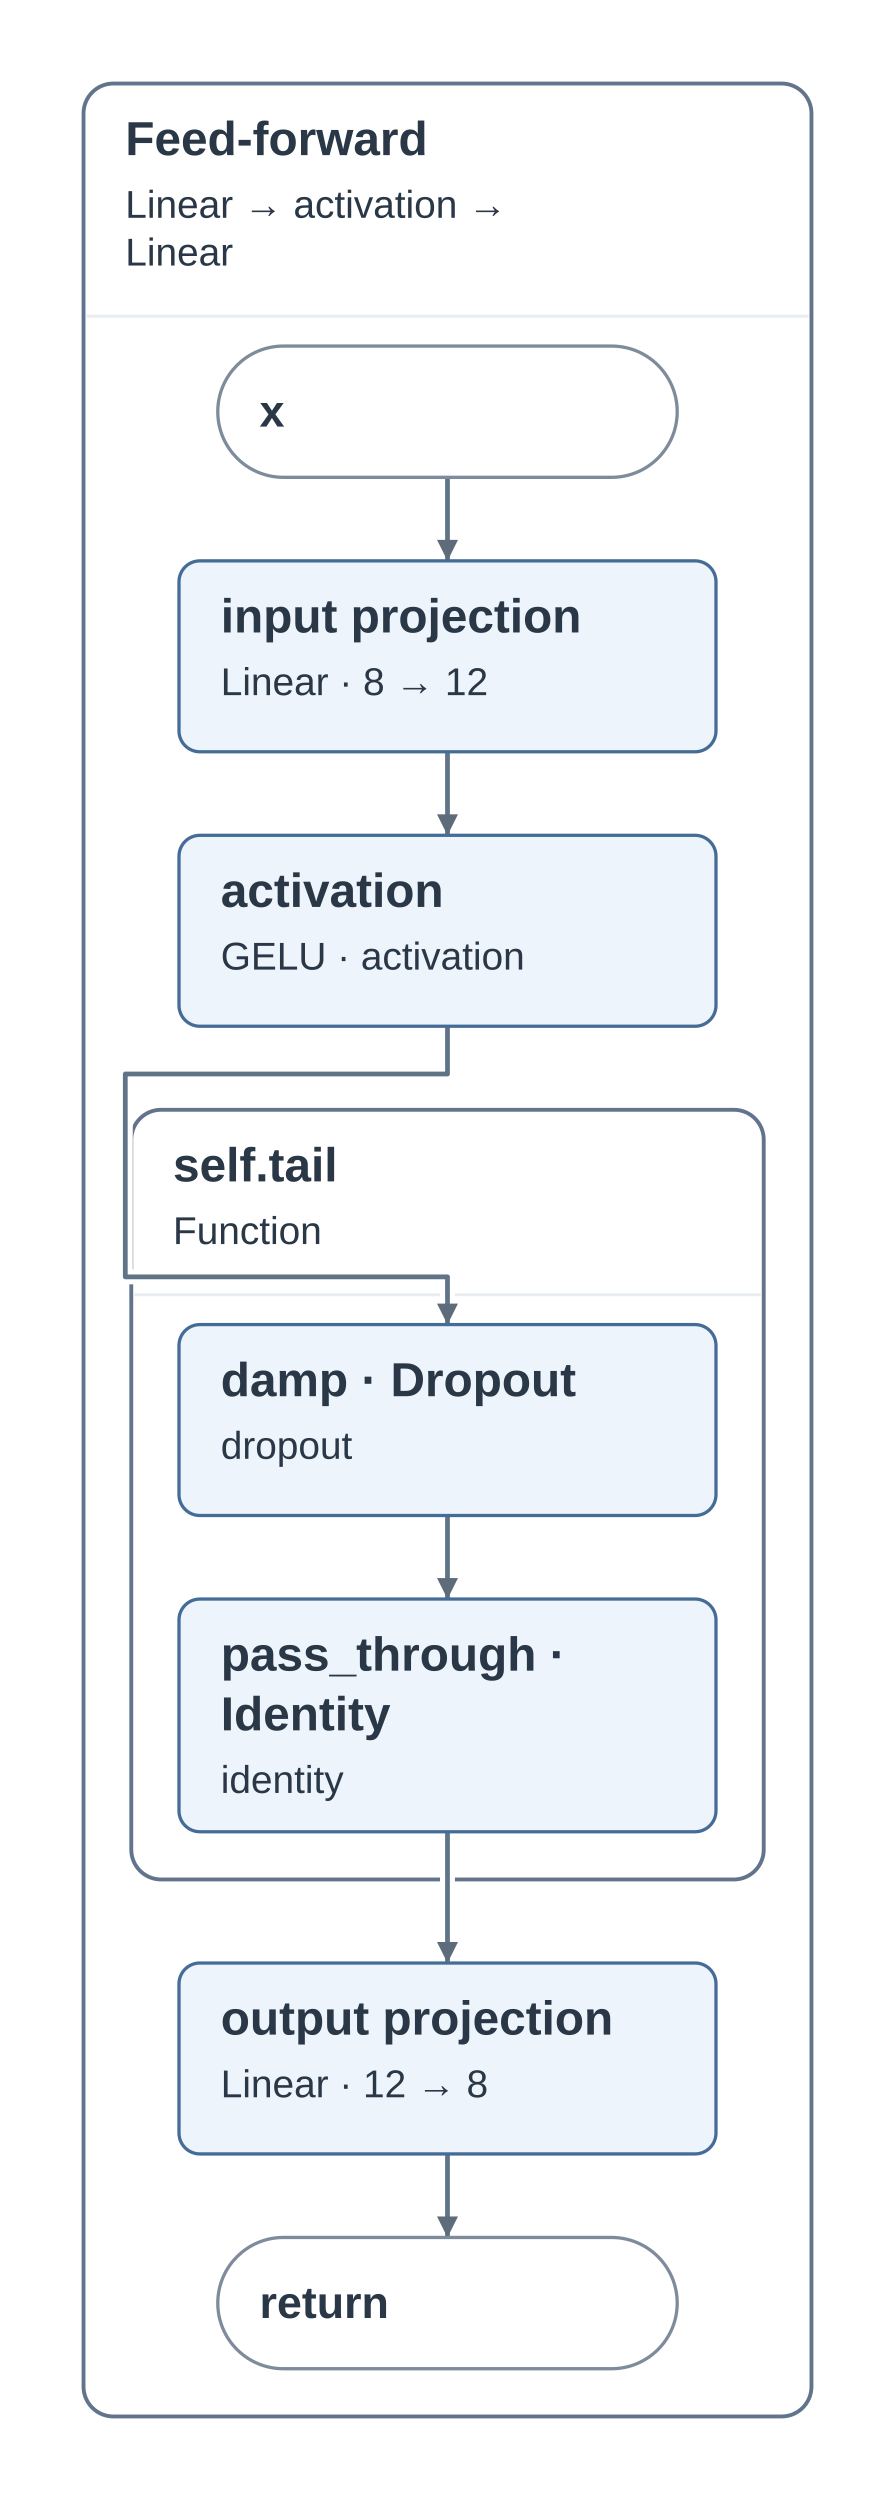
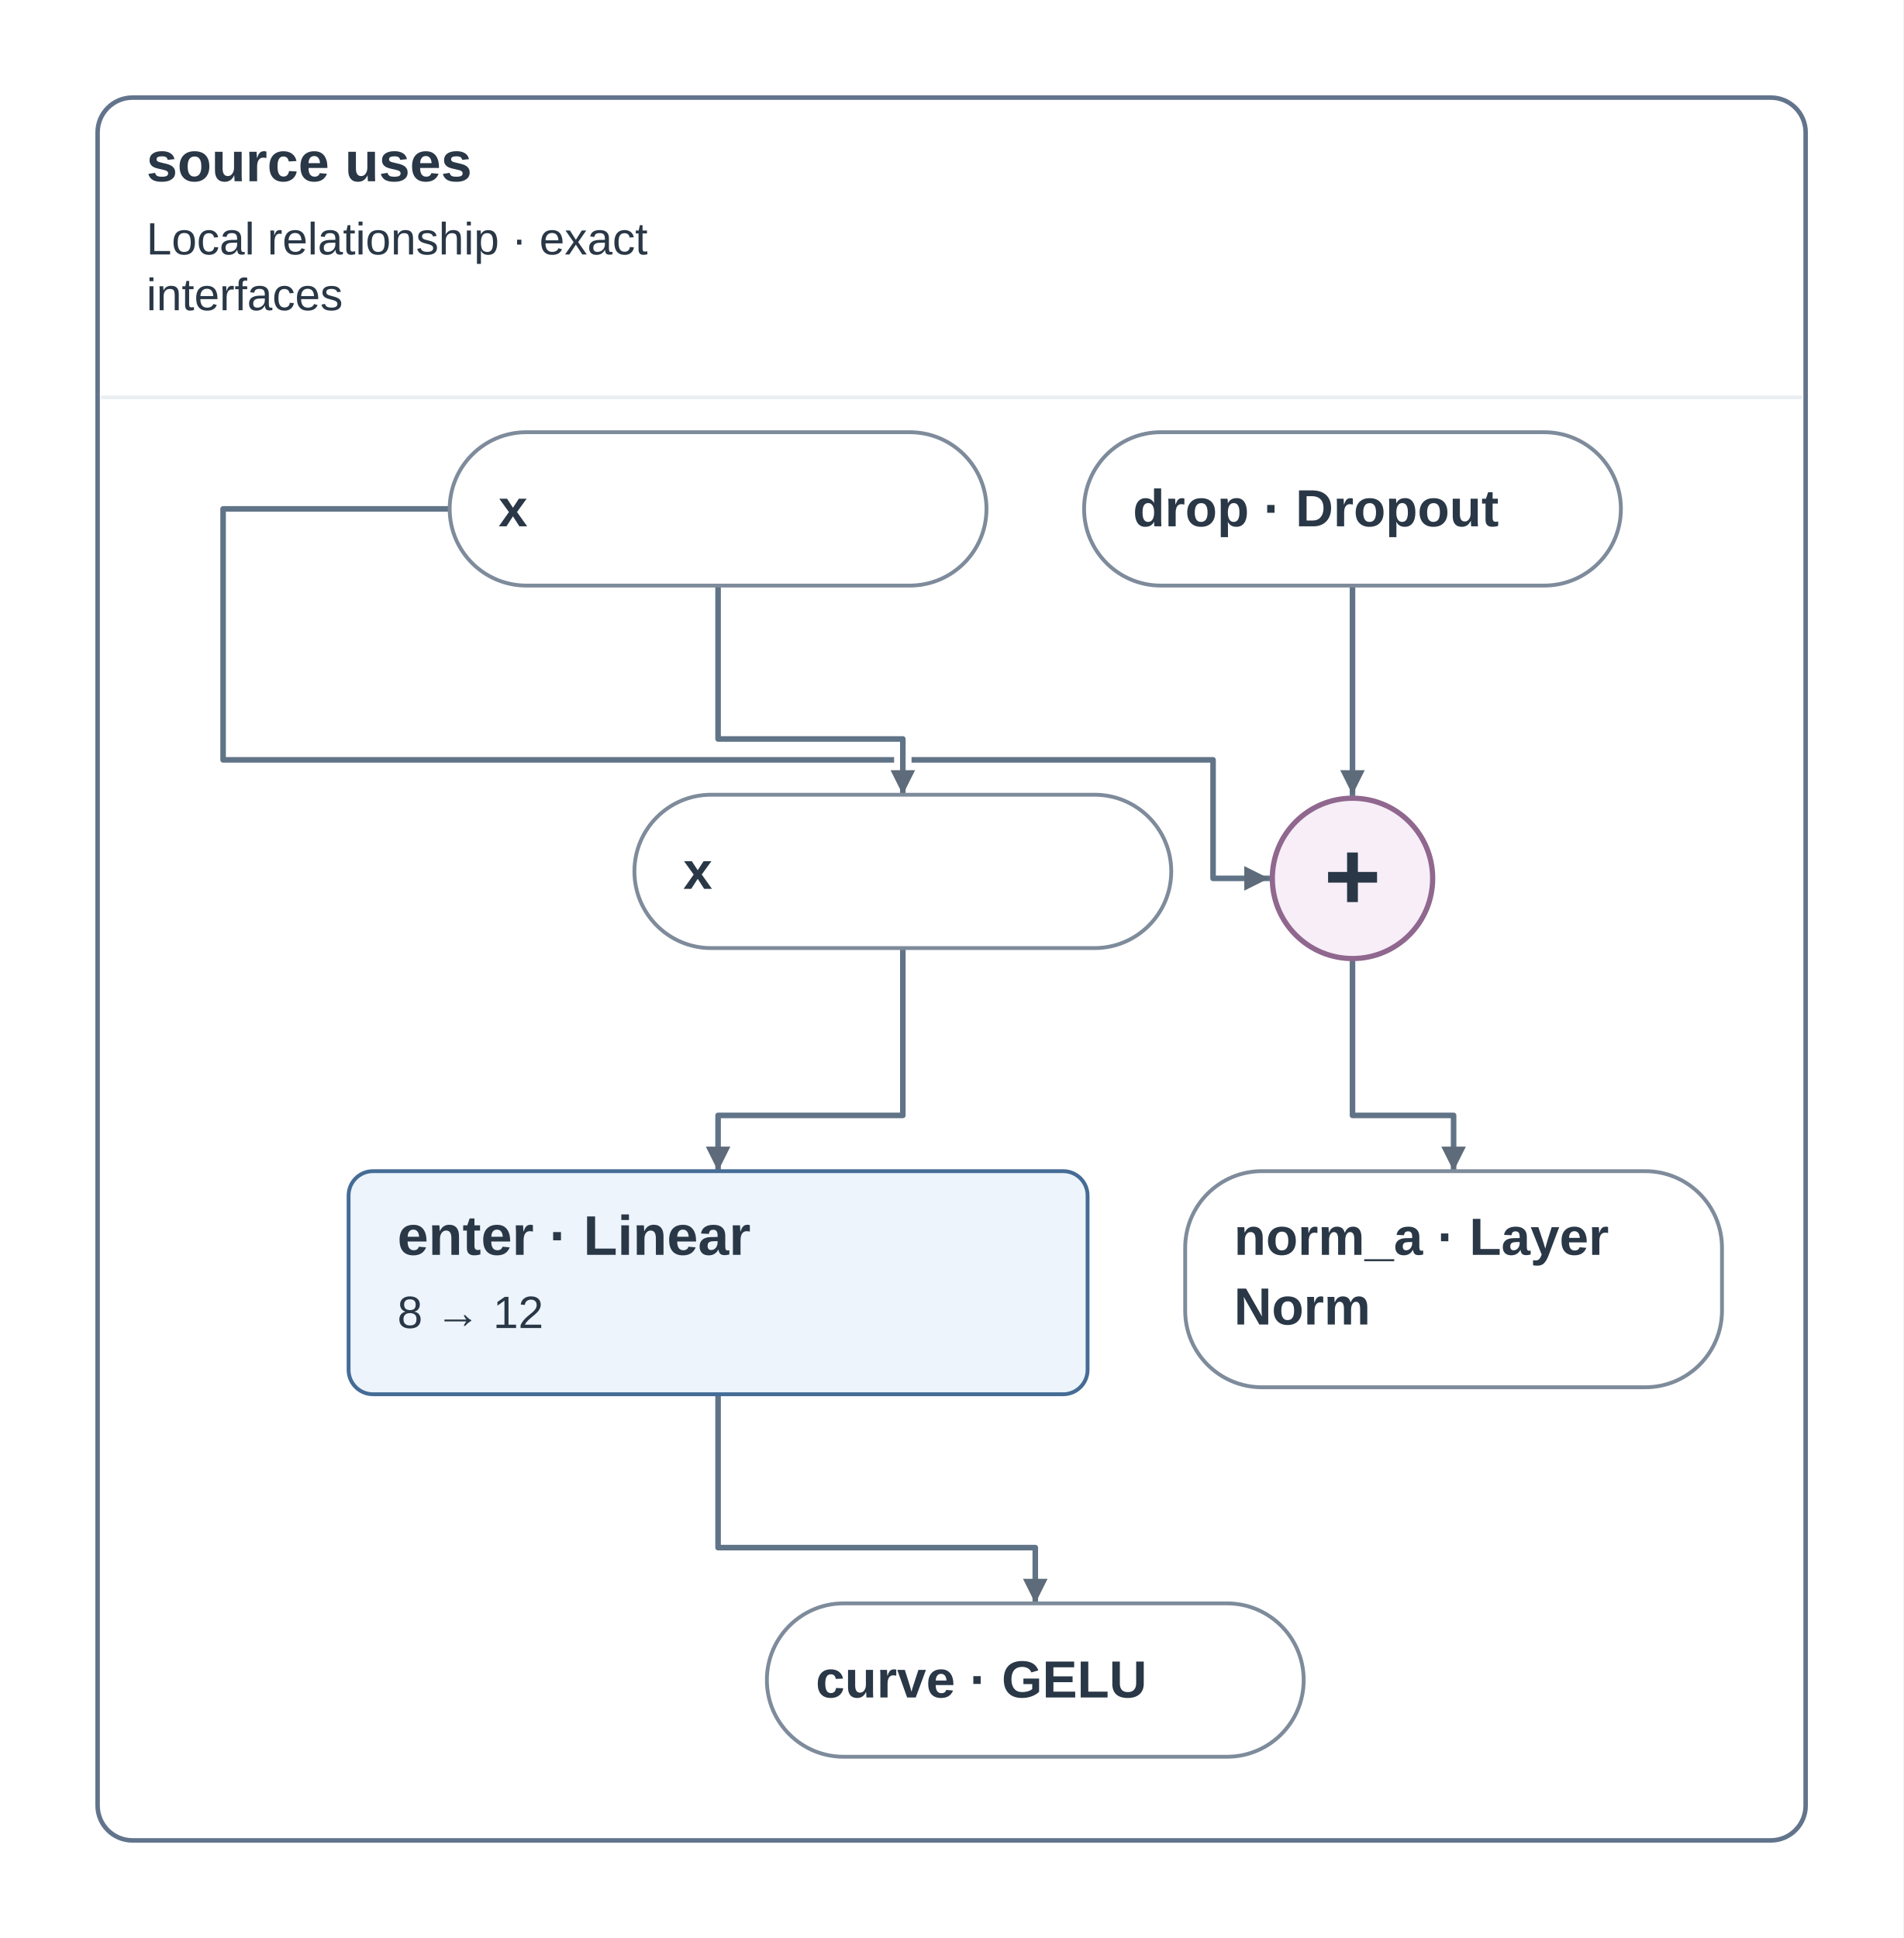
- <svg xmlns="http://www.w3.org/2000/svg" class="publication" width="300px" height="838px" viewBox="4 2 300 838" role="img" aria-label="PairedEnvelope">
+ <svg xmlns="http://www.w3.org/2000/svg" class="publication" width="546px" height="556px" viewBox="4 2 546 556" role="img" aria-label="PairedEnvelope">
  <style>.publication text{font-family:Arial,'Noto Sans SC',sans-serif;fill:#293746} .paper-edge{fill:none;stroke-width:1.6;stroke-linecap:round;stroke-linejoin:round;opacity:1;stroke-dasharray:none}.paper-edge-halo{fill:none;stroke:white;stroke-width:5;stroke-linejoin:round;pointer-events:none}.paper-edge.control{stroke-dasharray:5 4}.paper-port-label{font-size:13px;font-weight:500;fill:#526170}.paper-title{font-weight:600}.paper-caption{fill:#66717f;font-size:13px}</style>
  <defs>
    <marker id="paper-arrow" viewBox="0 0 10 10" refX="9" refY="5" markerWidth="5.5" markerHeight="5.5" orient="auto">
      <path d="M1 1 L9 5 L1 9Z" fill="#5d6b7a" stroke="none" />
    </marker>
  </defs>
-   <rect x="4" y="2" width="300" height="838" fill="#fff" />
+   <rect x="4" y="2" width="546" height="556" fill="#fff" />
  <g id="frames">
-     <g class="node" data-node-id="model/30:4:composite:1/17:4:composite:1" data-id="model/30:4:composite:1/17:4:composite:1" transform="translate(32,30)">
-       <rect width="244" height="782" rx="10" fill="#ffffff" stroke="#62748c" stroke-width="1.3" />
-       <path d="M1 78 H243" stroke="#e8edf2" fill="none" />
+     <g class="node" data-node-id="paper:relation:ae406920" data-id="paper:relation:ae406920" transform="translate(32,30)">
+       <rect width="490" height="500" rx="10" fill="#ffffff" stroke="#62748c" stroke-width="1.3" />
+       <path d="M1 86 H489" stroke="#e8edf2" fill="none" />
      <text x="14" y="24" font-size="16" class="paper-title">
-         <tspan x="14" dy="0">Feed-forward</tspan>
+         <tspan x="14" dy="0">source uses</tspan>
      </text>
      <text x="14" y="45" class="paper-caption">
-         <tspan x="14" dy="0">Linear → activation →</tspan>
-         <tspan x="14" dy="16">Linear</tspan>
-       </text>
-     </g>
-     <g class="node" data-node-id="model/30:4:composite:1/17:4:composite:1/14:4:composite:1" data-id="model/30:4:composite:1/17:4:composite:1/14:4:composite:1" transform="translate(48,374)">
-       <rect width="212" height="258" rx="10" fill="#ffffff" stroke="#62748c" stroke-width="1.3" />
-       <path d="M1 62 H211" stroke="#e8edf2" fill="none" />
-       <text x="14" y="24" font-size="16" class="paper-title">
-         <tspan x="14" dy="0">self.tail</tspan>
-       </text>
-       <text x="14" y="45" class="paper-caption">
-         <tspan x="14" dy="0">Function</tspan>
+         <tspan x="14" dy="0">Local relationship · exact</tspan>
+         <tspan x="14" dy="16">interfaces</tspan>
      </text>
    </g>
  </g>
  <g id="edges">
-     <path class="paper-edge-halo" d="M154,162 L154,190" />
-     <path class="edge paper-edge " data-edge-id="e00003" data-route-valid="true" data-canonical-source="model/30:4:composite:1/17:4:composite:1/17:22:interface:1" data-canonical-target="model/30:4:composite:1/17:4:composite:1/18:47:compute:1" data-source-port="out" data-target-port="arg:0" data-semantic-bindings="[{&quot;constraint&quot;:&quot;constraint:relation:linear-transform:model/30:4:composite:1/17:4:composite:1/18:47:compute:1&quot;,&quot;edge&quot;:&quot;e00003&quot;,&quot;role&quot;:&quot;input&quot;},{&quot;constraint&quot;:&quot;constraint:relation:source-uses:model/30:4:composite:1/30:22:interface:1&quot;,&quot;edge&quot;:&quot;e00003&quot;,&quot;role&quot;:&quot;input&quot;}]" d="M154,162 L154,190" stroke="#617487" marker-end="url(#paper-arrow)" />
-     <path class="paper-edge-halo" d="M154,254 L154,282" />
-     <path class="edge paper-edge " data-edge-id="e00004" data-route-valid="true" data-canonical-source="model/30:4:composite:1/17:4:composite:1/18:47:compute:1" data-canonical-target="model/30:4:composite:1/17:4:composite:1/18:36:compute:1" data-source-port="out" data-target-port="arg:0" data-semantic-bindings="[]" d="M154,254 L154,282" stroke="#617487" marker-end="url(#paper-arrow)" />
-     <path class="paper-edge-halo" d="M154,346 L154,362 L46,362 L46,430 L154,430 L154,446" />
-     <path class="edge paper-edge " data-edge-id="e00006" data-route-valid="true" data-canonical-source="model/30:4:composite:1/17:4:composite:1/14:4:composite:1/14:19:interface:1" data-canonical-target="model/30:4:composite:1/17:4:composite:1/14:4:composite:1/15:33:compute:1" data-source-port="out" data-target-port="arg:0" data-semantic-bindings="[]" d="M154,346 L154,362 L46,362 L46,430 L154,430 L154,446" stroke="#617487" marker-end="url(#paper-arrow)" />
-     <path class="paper-edge-halo" d="M154,510 L154,538" />
-     <path class="edge paper-edge " data-edge-id="e00007" data-route-valid="true" data-canonical-source="model/30:4:composite:1/17:4:composite:1/14:4:composite:1/15:33:compute:1" data-canonical-target="model/30:4:composite:1/17:4:composite:1/14:4:composite:1/15:15:compute:1" data-source-port="out" data-target-port="arg:0" data-semantic-bindings="[]" d="M154,510 L154,538" stroke="#617487" marker-end="url(#paper-arrow)" />
-     <path class="paper-edge-halo" d="M154,616 L154,660" />
-     <path class="edge paper-edge " data-edge-id="e00010" data-route-valid="true" data-canonical-source="model/30:4:composite:1/17:4:composite:1/14:4:composite:1/15:8:interface:1" data-canonical-target="model/30:4:composite:1/17:4:composite:1/18:15:compute:1" data-source-port="out" data-target-port="arg:0" data-semantic-bindings="[{&quot;constraint&quot;:&quot;constraint:relation:linear-transform:model/30:4:composite:1/17:4:composite:1/18:15:compute:1&quot;,&quot;edge&quot;:&quot;e00010&quot;,&quot;role&quot;:&quot;input&quot;}]" d="M154,616 L154,660" stroke="#617487" marker-end="url(#paper-arrow)" />
-     <path class="paper-edge-halo" d="M154,724 L154,752" />
-     <path class="edge paper-edge " data-edge-id="e00011" data-route-valid="true" data-canonical-source="model/30:4:composite:1/17:4:composite:1/18:15:compute:1" data-canonical-target="model/30:4:composite:1/17:4:composite:1/18:8:interface:1" data-source-port="out" data-target-port="in" data-semantic-bindings="[]" d="M154,724 L154,752" stroke="#617487" marker-end="url(#paper-arrow)" />
+     <path class="paper-edge-halo" d="M133,148 L68,148 L68,220 L352,220 L352,254 L368,254" />
+     <path class="edge paper-edge " data-edge-id="e00000" data-route-valid="true" data-canonical-source="model/30:4:composite:1/30:22:interface:1" data-canonical-target="model/30:4:composite:1/31:24:compute:1" data-design-route="bypass" data-design-certificate="contract:residual-postnorm:34b6213731a8" data-source-port="out" data-target-port="0" data-semantic-bindings="[{&quot;constraint&quot;:&quot;constraint:relation:join:model/30:4:composite:1/31:24:compute:1&quot;,&quot;edge&quot;:&quot;e00000&quot;,&quot;role&quot;:&quot;operand:0&quot;},{&quot;constraint&quot;:&quot;constraint:relation:source-uses:model/30:4:composite:1/30:22:interface:1&quot;,&quot;edge&quot;:&quot;e00000&quot;,&quot;role&quot;:&quot;input&quot;}]" d="M133,148 L68,148 L68,220 L352,220 L352,254 L368,254" stroke="#617487" marker-end="url(#paper-arrow)" />
+     <path class="paper-edge-halo" d="M210,170 L210,214 L263,214 L263,230" />
+     <path class="edge paper-edge " data-edge-id="e00001" data-route-valid="true" data-canonical-source="model/30:4:composite:1/30:22:interface:1" data-canonical-target="model/30:4:composite:1/17:4:composite:1/17:22:interface:1" data-source-port="out" data-target-port="x" data-semantic-bindings="[]" d="M210,170 L210,214 L263,214 L263,230" stroke="#617487" marker-end="url(#paper-arrow)" />
+     <path class="paper-edge-halo" d="M263,274 L263,322 L210,322 L210,338" />
+     <path class="edge paper-edge " data-edge-id="e00003" data-route-valid="true" data-canonical-source="model/30:4:composite:1/17:4:composite:1/17:22:interface:1" data-canonical-target="model/30:4:composite:1/17:4:composite:1/18:47:compute:1" data-source-port="out" data-target-port="arg:0" data-semantic-bindings="[{&quot;constraint&quot;:&quot;constraint:relation:linear-transform:model/30:4:composite:1/17:4:composite:1/18:47:compute:1&quot;,&quot;edge&quot;:&quot;e00003&quot;,&quot;role&quot;:&quot;input&quot;},{&quot;constraint&quot;:&quot;constraint:relation:source-uses:model/30:4:composite:1/30:22:interface:1&quot;,&quot;edge&quot;:&quot;e00003&quot;,&quot;role&quot;:&quot;input&quot;}]" d="M263,274 L263,322 L210,322 L210,338" stroke="#617487" marker-end="url(#paper-arrow)" />
+     <path class="paper-edge-halo" d="M210,402 L210,446 L301,446 L301,462" />
+     <path class="edge paper-edge " data-edge-id="e00004" data-route-valid="true" data-canonical-source="model/30:4:composite:1/17:4:composite:1/18:47:compute:1" data-canonical-target="model/30:4:composite:1/17:4:composite:1/18:36:compute:1" data-source-port="out" data-target-port="arg:0" data-semantic-bindings="[]" d="M210,402 L210,446 L301,446 L301,462" stroke="#617487" marker-end="url(#paper-arrow)" />
+     <path class="paper-edge-halo" d="M392,170 L392,230" />
+     <path class="edge paper-edge " data-edge-id="e00013" data-route-valid="true" data-canonical-source="model/30:4:composite:1/31:28:compute:1" data-canonical-target="model/30:4:composite:1/31:24:compute:1" data-source-port="out" data-target-port="2" data-semantic-bindings="[{&quot;constraint&quot;:&quot;constraint:relation:join:model/30:4:composite:1/31:24:compute:1&quot;,&quot;edge&quot;:&quot;e00013&quot;,&quot;role&quot;:&quot;operand:1&quot;},{&quot;constraint&quot;:&quot;constraint:relation:same-object-calls:model/30:4:composite:1/31:28:compute:1&quot;,&quot;edge&quot;:&quot;e00013&quot;,&quot;role&quot;:&quot;invocation-result&quot;}]" d="M392,170 L392,230" stroke="#617487" marker-end="url(#paper-arrow)" />
+     <path class="paper-edge-halo" d="M392,278 L392,322 L421,322 L421,338" />
+     <path class="edge paper-edge " data-edge-id="e00015" data-route-valid="true" data-canonical-source="model/30:4:composite:1/31:24:compute:1" data-canonical-target="model/30:4:composite:1/31:12:compute:1" data-source-port="out" data-target-port="arg:0" data-semantic-bindings="[]" d="M392,278 L392,322 L421,322 L421,338" stroke="#617487" marker-end="url(#paper-arrow)" />
  </g>
  <g id="nodes">
-     <g class="node" data-node-id="model/30:4:composite:1/17:4:composite:1/17:22:interface:1" data-id="model/30:4:composite:1/17:4:composite:1/17:22:interface:1" transform="translate(77,118)">
+     <g class="node" data-node-id="model/30:4:composite:1/30:22:interface:1" data-id="model/30:4:composite:1/30:22:interface:1" transform="translate(133,126)">
      <rect width="154" height="44" rx="22" fill="#ffffff" stroke="#7e8b9b" stroke-width="1.1" />
      <text x="14" y="27" font-size="15" class="paper-title">
        <tspan x="14" dy="0">x</tspan>
      </text>
    </g>
-     <g class="node" data-node-id="model/30:4:composite:1/17:4:composite:1/18:47:compute:1" data-id="model/30:4:composite:1/17:4:composite:1/18:47:compute:1" transform="translate(64,190)">
-       <rect width="180" height="64" rx="7" fill="#edf4fc" stroke="#456c96" stroke-width="1.1" />
+     <g class="node" data-node-id="model/30:4:composite:1/31:24:compute:1" data-id="model/30:4:composite:1/31:24:compute:1" transform="translate(368,230)">
+       <circle cx="24" cy="24" r="23" fill="#f7eef7" stroke="#90678e" stroke-width="1.5" />
+       <text x="24" y="33" text-anchor="middle" font-size="28" class="paper-title">+</text>
+     </g>
+     <g class="node" data-node-id="model/30:4:composite:1/17:4:composite:1/17:22:interface:1" data-id="model/30:4:composite:1/17:4:composite:1/17:22:interface:1" transform="translate(186,230)">
+       <rect width="154" height="44" rx="22" fill="#ffffff" stroke="#7e8b9b" stroke-width="1.1" />
+       <text x="14" y="27" font-size="15" class="paper-title">
+         <tspan x="14" dy="0">x</tspan>
+       </text>
+     </g>
+     <g class="node" data-node-id="model/30:4:composite:1/17:4:composite:1/18:47:compute:1" data-id="model/30:4:composite:1/17:4:composite:1/18:47:compute:1" transform="translate(104,338)">
+       <rect width="212" height="64" rx="7" fill="#edf4fc" stroke="#456c96" stroke-width="1.1" />
      <text x="14" y="24" font-size="16" class="paper-title">
-         <tspan x="14" dy="0">input projection</tspan>
+         <tspan x="14" dy="0">enter · Linear</tspan>
      </text>
      <text x="14" y="45" class="paper-caption">
-         <tspan x="14" dy="0">Linear · 8 → 12</tspan>
+         <tspan x="14" dy="0">8 → 12</tspan>
      </text>
    </g>
-     <g class="node" data-node-id="model/30:4:composite:1/17:4:composite:1/18:36:compute:1" data-id="model/30:4:composite:1/17:4:composite:1/18:36:compute:1" transform="translate(64,282)">
-       <rect width="180" height="64" rx="7" fill="#edf4fc" stroke="#456c96" stroke-width="1.1" />
-       <text x="14" y="24" font-size="16" class="paper-title">
-         <tspan x="14" dy="0">activation</tspan>
-       </text>
-       <text x="14" y="45" class="paper-caption">
-         <tspan x="14" dy="0">GELU · activation</tspan>
+     <g class="node" data-node-id="paper:port:1745f311" data-id="paper:port:1745f311" transform="translate(224,462)">
+       <rect width="154" height="44" rx="22" fill="#ffffff" stroke="#7e8b9b" stroke-width="1.1" />
+       <text x="14" y="27" font-size="15" class="paper-title">
+         <tspan x="14" dy="0">curve · GELU</tspan>
      </text>
    </g>
-     <g class="node" data-node-id="model/30:4:composite:1/17:4:composite:1/18:15:compute:1" data-id="model/30:4:composite:1/17:4:composite:1/18:15:compute:1" transform="translate(64,660)">
-       <rect width="180" height="64" rx="7" fill="#edf4fc" stroke="#456c96" stroke-width="1.1" />
-       <text x="14" y="24" font-size="16" class="paper-title">
-         <tspan x="14" dy="0">output projection</tspan>
-       </text>
-       <text x="14" y="45" class="paper-caption">
-         <tspan x="14" dy="0">Linear · 12 → 8</tspan>
+     <g class="node" data-node-id="paper:port:1843b60d" data-id="paper:port:1843b60d" transform="translate(315,126)">
+       <rect width="154" height="44" rx="22" fill="#ffffff" stroke="#7e8b9b" stroke-width="1.1" />
+       <text x="14" y="27" font-size="15" class="paper-title">
+         <tspan x="14" dy="0">drop · Dropout</tspan>
      </text>
    </g>
-     <g class="node" data-node-id="model/30:4:composite:1/17:4:composite:1/18:8:interface:1" data-id="model/30:4:composite:1/17:4:composite:1/18:8:interface:1" transform="translate(77,752)">
-       <rect width="154" height="44" rx="22" fill="#ffffff" stroke="#7e8b9b" stroke-width="1.1" />
-       <text x="14" y="27" font-size="15" class="paper-title">
-         <tspan x="14" dy="0">return</tspan>
-       </text>
-     </g>
-     <g class="node" data-node-id="model/30:4:composite:1/17:4:composite:1/14:4:composite:1/15:33:compute:1" data-id="model/30:4:composite:1/17:4:composite:1/14:4:composite:1/15:33:compute:1" transform="translate(64,446)">
-       <rect width="180" height="64" rx="7" fill="#edf4fc" stroke="#456c96" stroke-width="1.1" />
-       <text x="14" y="24" font-size="16" class="paper-title">
-         <tspan x="14" dy="0">damp · Dropout</tspan>
-       </text>
-       <text x="14" y="45" class="paper-caption">
-         <tspan x="14" dy="0">dropout</tspan>
-       </text>
-     </g>
-     <g class="node" data-node-id="model/30:4:composite:1/17:4:composite:1/14:4:composite:1/15:15:compute:1" data-id="model/30:4:composite:1/17:4:composite:1/14:4:composite:1/15:15:compute:1" transform="translate(64,538)">
-       <rect width="180" height="78" rx="7" fill="#edf4fc" stroke="#456c96" stroke-width="1.1" />
-       <text x="14" y="24" font-size="16" class="paper-title">
-         <tspan x="14" dy="0">pass_through ·</tspan>
-         <tspan x="14" dy="20">Identity</tspan>
-       </text>
-       <text x="14" y="65" class="paper-caption">
-         <tspan x="14" dy="0">identity</tspan>
+     <g class="node" data-node-id="paper:port:1243ac9b" data-id="paper:port:1243ac9b" transform="translate(344,338)">
+       <rect width="154" height="62" rx="22" fill="#ffffff" stroke="#7e8b9b" stroke-width="1.1" />
+       <text x="14" y="24" font-size="15" class="paper-title">
+         <tspan x="14" dy="0">norm_a · Layer</tspan>
+         <tspan x="14" dy="20">Norm</tspan>
      </text>
    </g>
  </g>
  <g id="port-labels" />
</svg>
